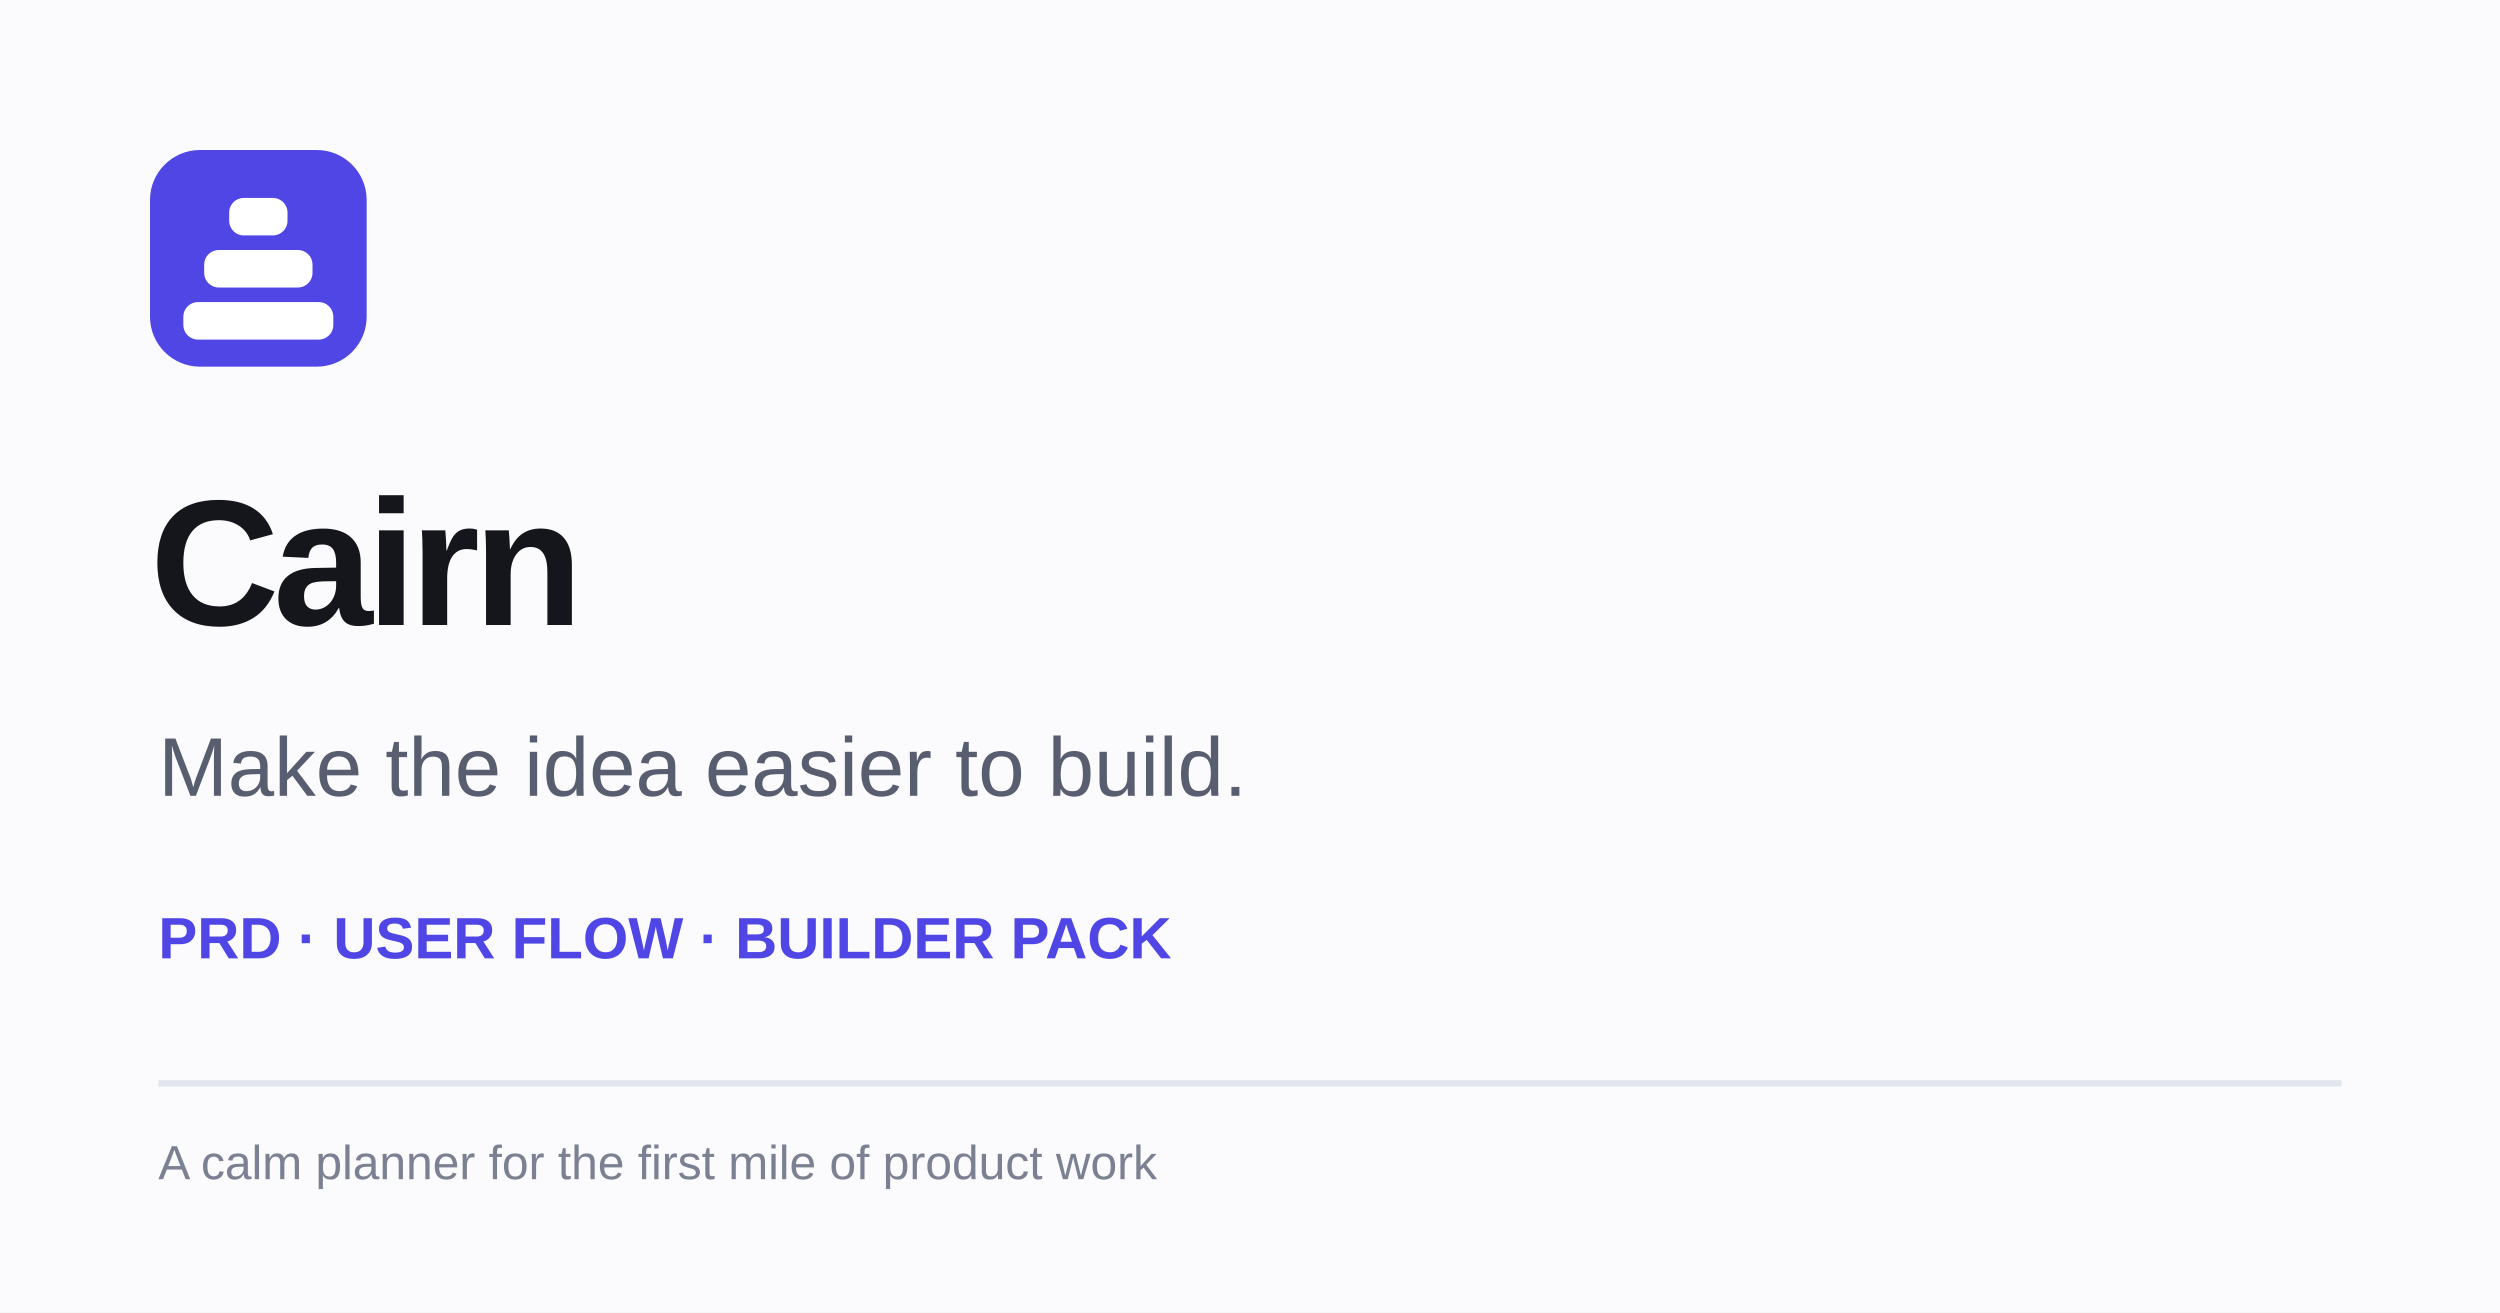
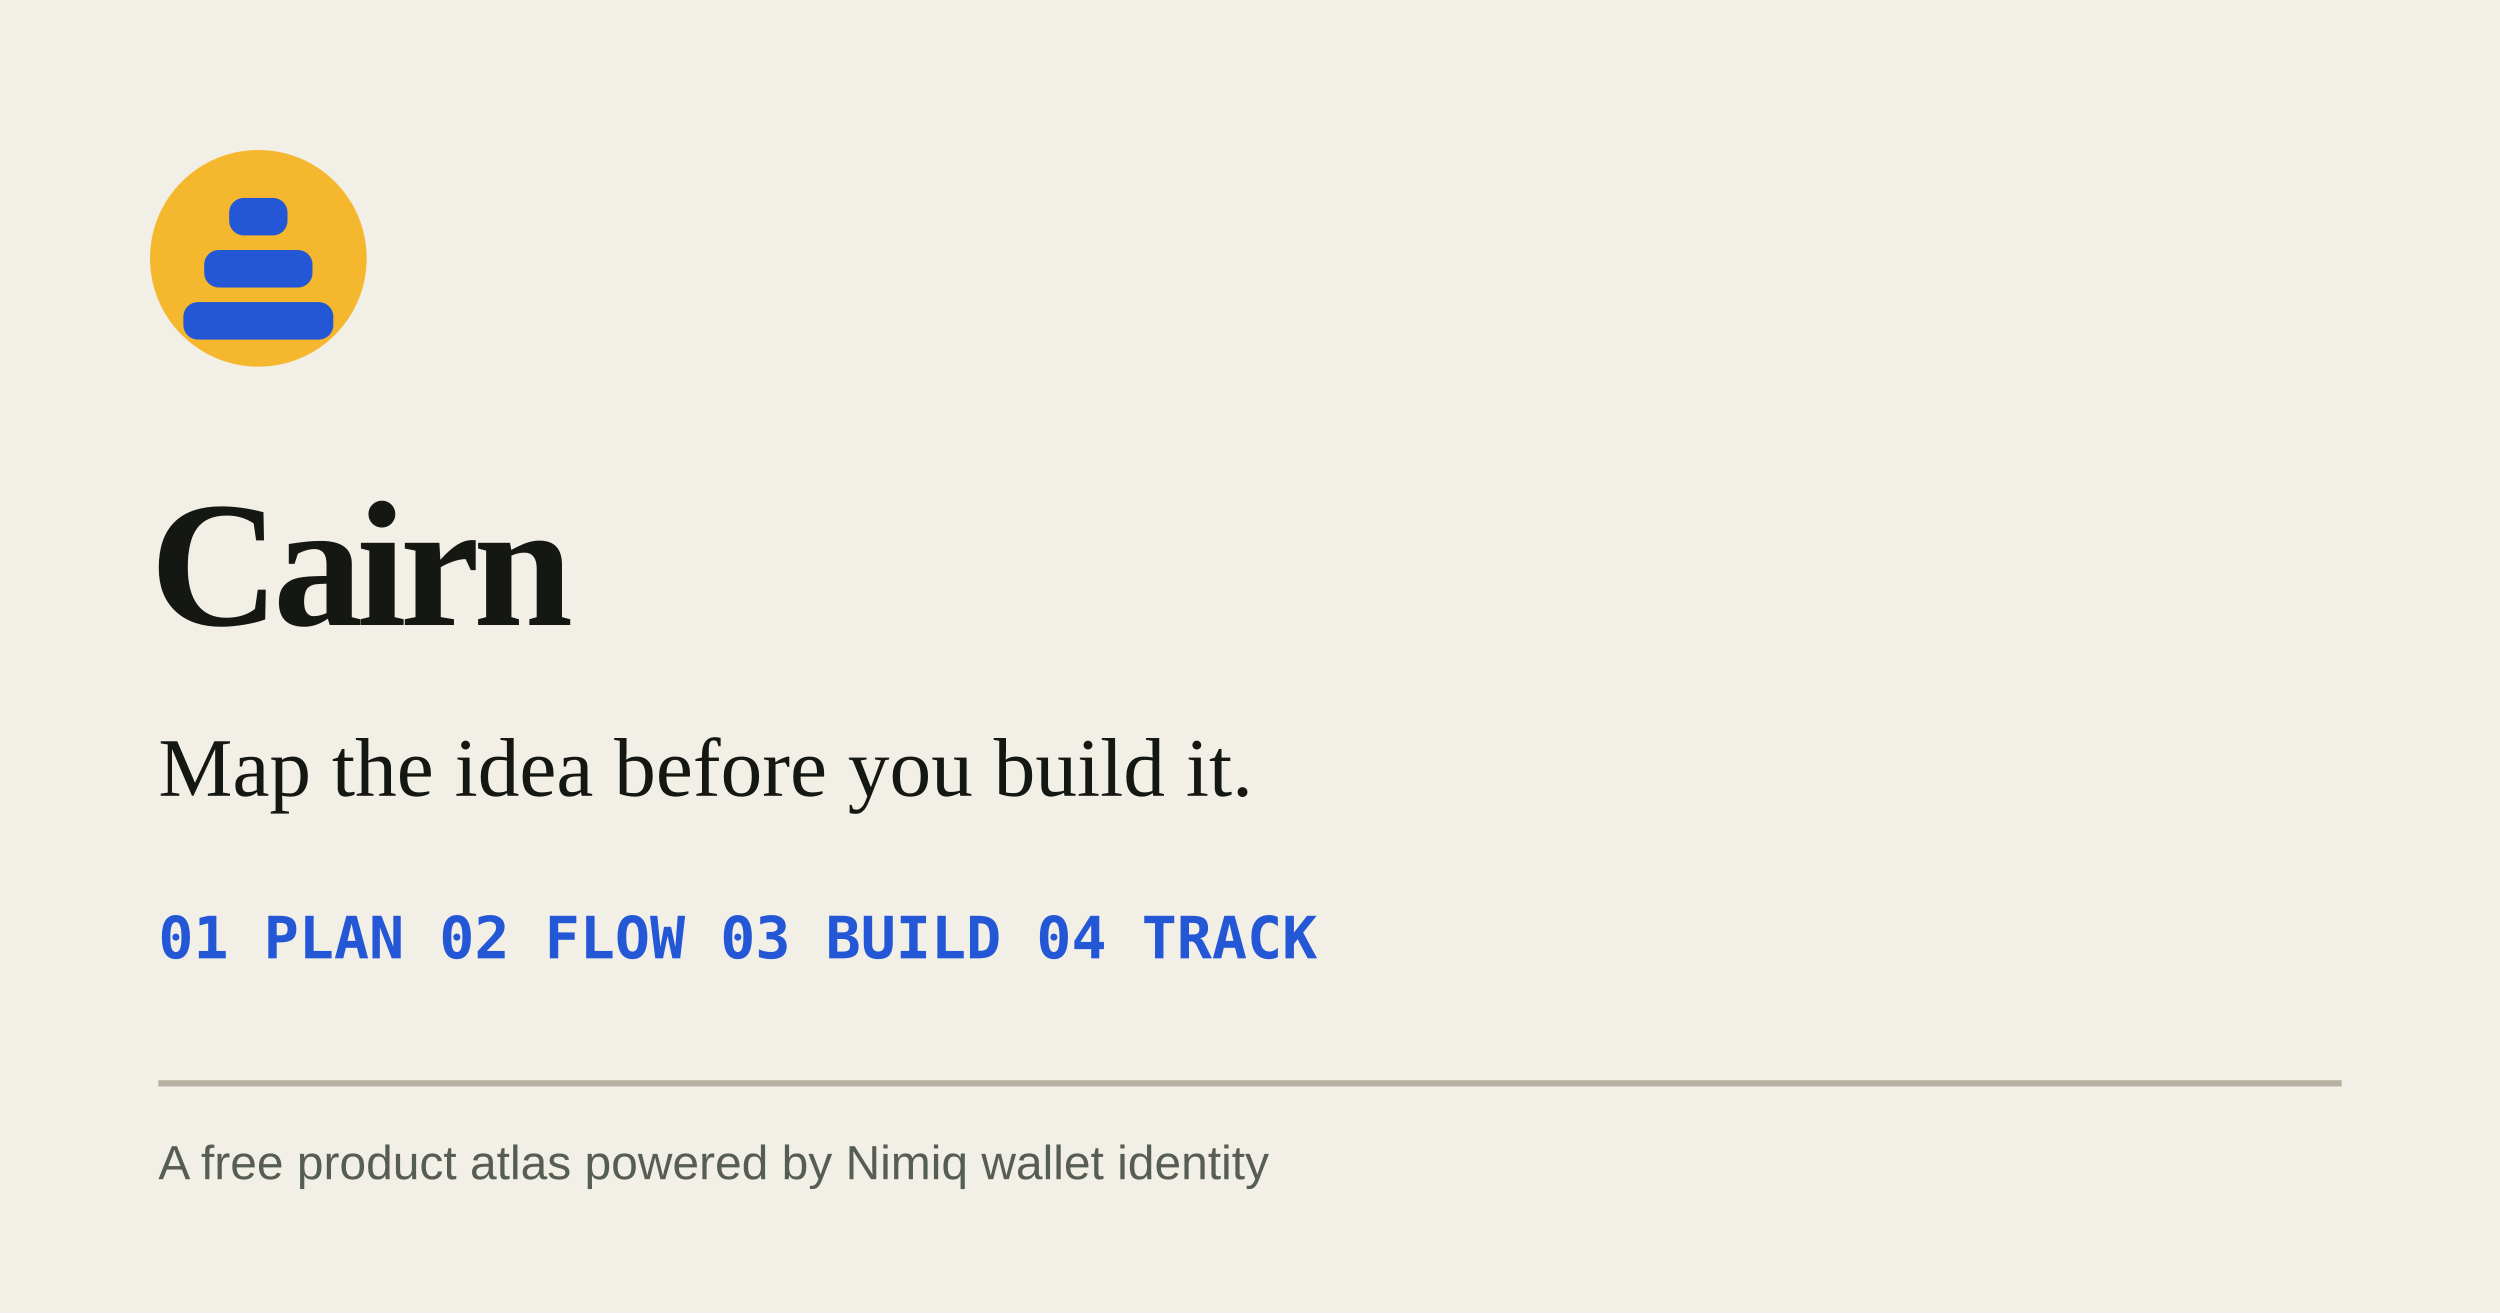
<svg xmlns="http://www.w3.org/2000/svg" width="1200" height="630" viewBox="0 0 1200 630" role="img" aria-labelledby="title desc">
-   <rect width="1200" height="630" fill="#fbfbfd" />
-   <rect x="72" y="72" width="104" height="104" rx="24" fill="#4f46e5" />
-   <g fill="#ffffff">
+   <rect width="1200" height="630" fill="#f2efe7" />
+   <rect x="72" y="72" width="104" height="104" rx="52" fill="#f5b72e" />
+   <g fill="#2457d6">
    <rect x="110" y="95" width="28" height="18" rx="7" />
    <rect x="98" y="120" width="52" height="18" rx="7" />
    <rect x="88" y="145" width="72" height="18" rx="7" />
  </g>
-   <text x="72" y="300" fill="#14161c" font-family="-apple-system,BlinkMacSystemFont,'Segoe UI',Arial,sans-serif" font-size="86" font-weight="750" letter-spacing="-3">Cairn</text>
-   <text x="76" y="382" fill="#585e70" font-family="-apple-system,BlinkMacSystemFont,'Segoe UI',Arial,sans-serif" font-size="40">Make the idea easier to build.</text>
-   <text x="76" y="460" fill="#4f46e5" font-family="-apple-system,BlinkMacSystemFont,'Segoe UI',Arial,sans-serif" font-size="28" font-weight="650">PRD  ·  USER FLOW  ·  BUILDER PACK</text>
-   <line x1="76" y1="520" x2="1124" y2="520" stroke="#e2e5ee" stroke-width="3" />
-   <text x="76" y="566" fill="#7b8192" font-family="-apple-system,BlinkMacSystemFont,'Segoe UI',Arial,sans-serif" font-size="23">A calm planner for the first mile of product work</text>
+   <text x="72" y="300" fill="#151713" font-family="Georgia,'Times New Roman',serif" font-size="86" font-weight="700" letter-spacing="-3">Cairn</text>
+   <text x="76" y="382" fill="#151713" font-family="Georgia,'Times New Roman',serif" font-size="40">Map the idea before you build it.</text>
+   <text x="76" y="460" fill="#2457d6" font-family="ui-monospace,SFMono-Regular,Menlo,monospace" font-size="28" font-weight="700">01 PLAN   02 FLOW   03 BUILD   04 TRACK</text>
+   <line x1="76" y1="520" x2="1124" y2="520" stroke="#b8b0a1" stroke-width="3" />
+   <text x="76" y="566" fill="#565d54" font-family="-apple-system,BlinkMacSystemFont,'Segoe UI',Arial,sans-serif" font-size="23">A free product atlas powered by Nimiq wallet identity</text>
</svg>
